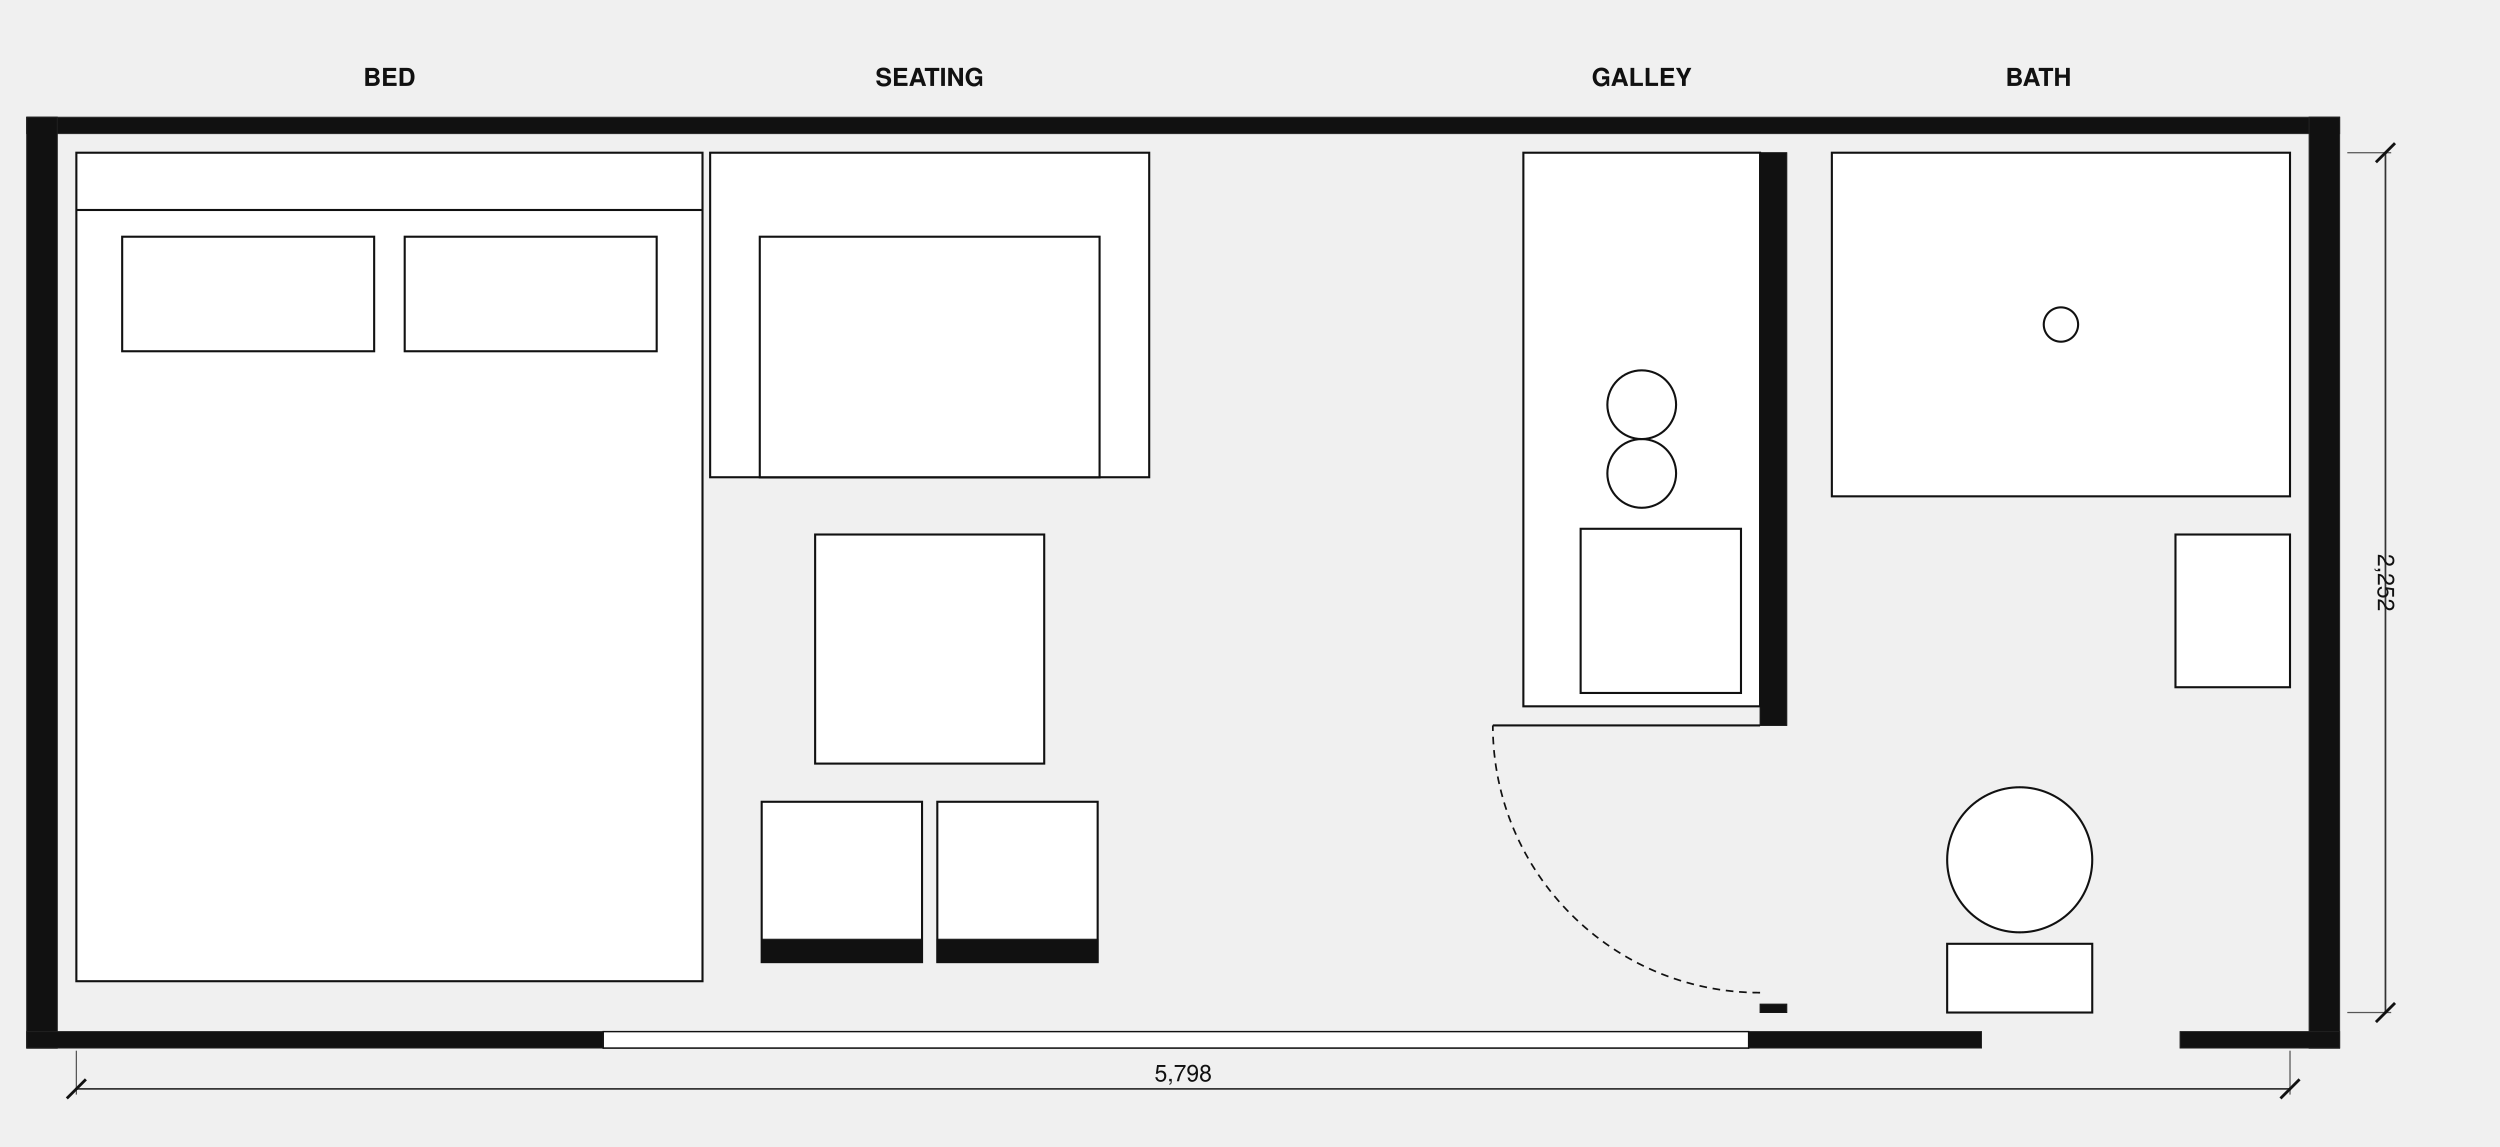
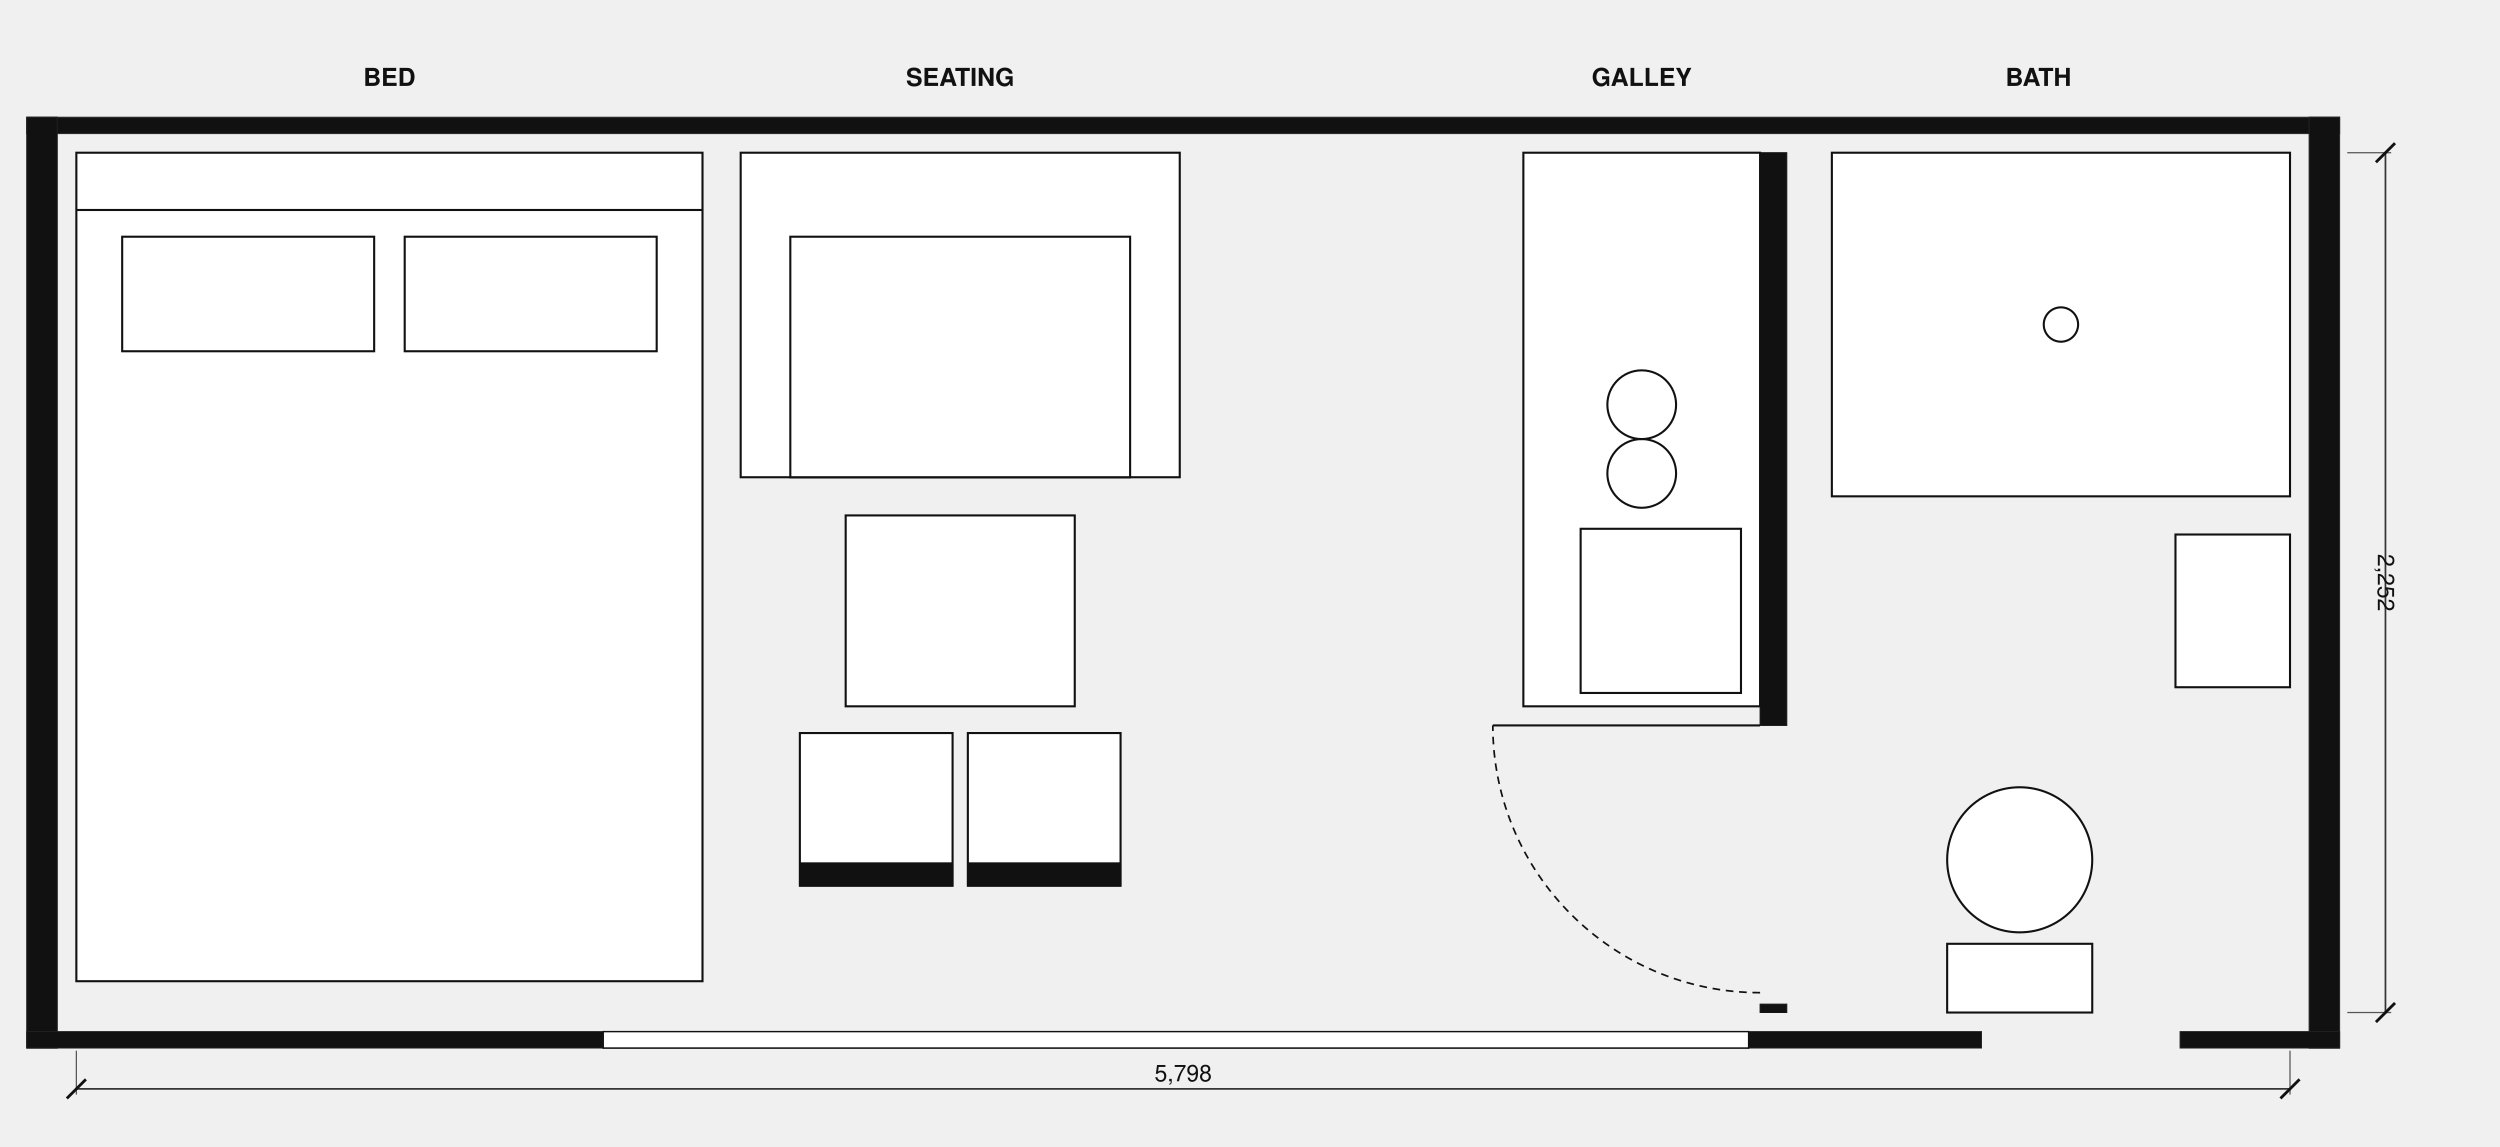
<svg xmlns="http://www.w3.org/2000/svg" viewBox="0 0 261.92 120.08" font-family="Helvetica, Arial, sans-serif">
  <rect x="2.8" y="12.28" width="242.32" height="1.72" fill="#111" stroke="#222" stroke-width="0.1" />
  <rect x="2.8" y="12.28" width="3.2" height="97.52" fill="#111" stroke="#222" stroke-width="0.1" />
  <rect x="241.92" y="12.28" width="3.2" height="97.52" fill="#111" stroke="#222" stroke-width="0.1" />
  <rect x="2.8" y="108.08" width="60.4" height="1.72" fill="#111" stroke="#222" stroke-width="0.1" />
  <rect x="63.2" y="108.08" width="120" height="1.72" fill="#111" stroke="#222" stroke-width="0.1" />
  <rect x="183.2" y="108.08" width="24.4" height="1.72" fill="#111" stroke="#222" stroke-width="0.1" />
  <rect x="228.4" y="108.08" width="16.72" height="1.72" fill="#111" stroke="#222" stroke-width="0.1" />
  <rect x="63.2" y="108.08" width="120" height="1.72" fill="#fff" stroke="#111" stroke-width="0.15" />
  <rect x="8" y="16" width="65.6" height="86.8" fill="#fff" stroke="#111" stroke-width="0.22" />
  <line x1="8" y1="22" x2="73.6" y2="22" stroke="#111" stroke-width="0.22" />
  <rect x="12.8" y="24.8" width="26.4" height="12" fill="#fff" stroke="#111" stroke-width="0.22" />
  <rect x="42.4" y="24.8" width="26.4" height="12" fill="#fff" stroke="#111" stroke-width="0.22" />
-   <rect x="74.4" y="16" width="46" height="34" fill="#fff" stroke="#111" stroke-width="0.22" />
-   <rect x="79.6" y="24.8" width="35.6" height="25.2" fill="#fff" stroke="#111" stroke-width="0.22" />
-   <rect x="85.4" y="56" width="24" height="24" fill="#fff" stroke="#111" stroke-width="0.22" />
-   <rect x="79.8" y="84" width="16.8" height="16.8" fill="#fff" stroke="#111" stroke-width="0.22" />
-   <rect x="79.8" y="98.4" width="16.8" height="2.4" fill="#111" stroke="#111" stroke-width="0.1" />
-   <rect x="98.2" y="84" width="16.8" height="16.8" fill="#fff" stroke="#111" stroke-width="0.22" />
-   <rect x="98.2" y="98.4" width="16.8" height="2.4" fill="#111" stroke="#111" stroke-width="0.1" />
+   <rect x="77.6" y="16" width="46" height="34" fill="#fff" stroke="#111" stroke-width="0.22" />
+   <rect x="82.8" y="24.8" width="35.6" height="25.2" fill="#fff" stroke="#111" stroke-width="0.22" />
+   <rect x="88.6" y="54" width="24" height="20" fill="#fff" stroke="#111" stroke-width="0.22" />
+   <rect x="83.8" y="76.8" width="16" height="16" fill="#fff" stroke="#111" stroke-width="0.22" />
+   <rect x="83.8" y="90.4" width="16" height="2.4" fill="#111" stroke="#111" stroke-width="0.1" />
+   <rect x="101.4" y="76.8" width="16" height="16" fill="#fff" stroke="#111" stroke-width="0.22" />
+   <rect x="101.4" y="90.4" width="16" height="2.4" fill="#111" stroke="#111" stroke-width="0.1" />
  <rect x="159.6" y="16" width="24.8" height="58" fill="#fff" stroke="#111" stroke-width="0.22" />
  <rect x="165.6" y="55.4" width="16.8" height="17.2" fill="#fff" stroke="#111" stroke-width="0.22" />
  <circle cx="172" cy="42.4" r="3.6" fill="none" stroke="#111" stroke-width="0.22" />
  <circle cx="172" cy="49.6" r="3.6" fill="none" stroke="#111" stroke-width="0.22" />
  <rect x="184.4" y="16" width="2.8" height="60" fill="#111" stroke="#111" stroke-width="0.1" />
  <rect x="184.4" y="105.2" width="2.8" height="0.88" fill="#111" stroke="#111" stroke-width="0.1" />
  <line x1="184.4" y1="76" x2="156.4" y2="76" stroke="#111" stroke-width="0.22" />
  <path d="M184.4,104 A28,28 0 0 1 156.4,76" fill="none" stroke="#111" stroke-width="0.18" stroke-dasharray="0.8,0.6" />
  <rect x="191.92" y="16" width="48" height="36" fill="#fff" stroke="#111" stroke-width="0.22" />
  <circle cx="215.92" cy="34" r="1.8" fill="none" stroke="#111" stroke-width="0.22" />
  <rect x="204" y="98.88" width="15.2" height="7.2" fill="#fff" stroke="#111" stroke-width="0.22" />
  <circle cx="211.6" cy="90.08" r="7.6" fill="#fff" stroke="#111" stroke-width="0.22" />
  <rect x="227.92" y="56" width="12" height="16" fill="#fff" stroke="#111" stroke-width="0.22" />
  <text x="40.8" y="9" font-size="2.6" text-anchor="middle" font-weight="bold" fill="#111">BED</text>
-   <text x="97.4" y="9" font-size="2.6" text-anchor="middle" font-weight="bold" fill="#111">SEATING</text>
+   <text x="100.6" y="9" font-size="2.6" text-anchor="middle" font-weight="bold" fill="#111">SEATING</text>
  <text x="172" y="9" font-size="2.6" text-anchor="middle" font-weight="bold" fill="#111">GALLEY</text>
  <text x="213.56" y="9" font-size="2.6" text-anchor="middle" font-weight="bold" fill="#111">BATH</text>
  <line x1="8" y1="110.08" x2="8" y2="114.68" stroke="#555" stroke-width="0.13" />
  <line x1="239.92" y1="110.08" x2="239.92" y2="114.68" stroke="#555" stroke-width="0.13" />
  <line x1="8" y1="114.08" x2="239.92" y2="114.08" stroke="#333" stroke-width="0.18" />
  <line x1="7" y1="115.08" x2="9" y2="113.08" stroke="#111" stroke-width="0.3" />
  <line x1="238.92" y1="115.08" x2="240.92" y2="113.08" stroke="#111" stroke-width="0.3" />
  <text x="123.96" y="113.28" font-size="2.4" text-anchor="middle" font-weight="normal" fill="#111">5,798</text>
  <line x1="245.92" y1="16" x2="250.52" y2="16" stroke="#555" stroke-width="0.13" />
  <line x1="245.92" y1="106.08" x2="250.52" y2="106.08" stroke="#555" stroke-width="0.13" />
  <line x1="249.92" y1="16" x2="249.92" y2="106.08" stroke="#333" stroke-width="0.18" />
  <line x1="248.92" y1="17" x2="250.92" y2="15" stroke="#111" stroke-width="0.3" />
  <line x1="248.92" y1="107.08" x2="250.92" y2="105.08" stroke="#111" stroke-width="0.3" />
  <text x="249.12" y="61.04" font-size="2.4" text-anchor="middle" font-weight="normal" fill="#111" transform="rotate(90 249.12 61.04)">2,252</text>
</svg>
